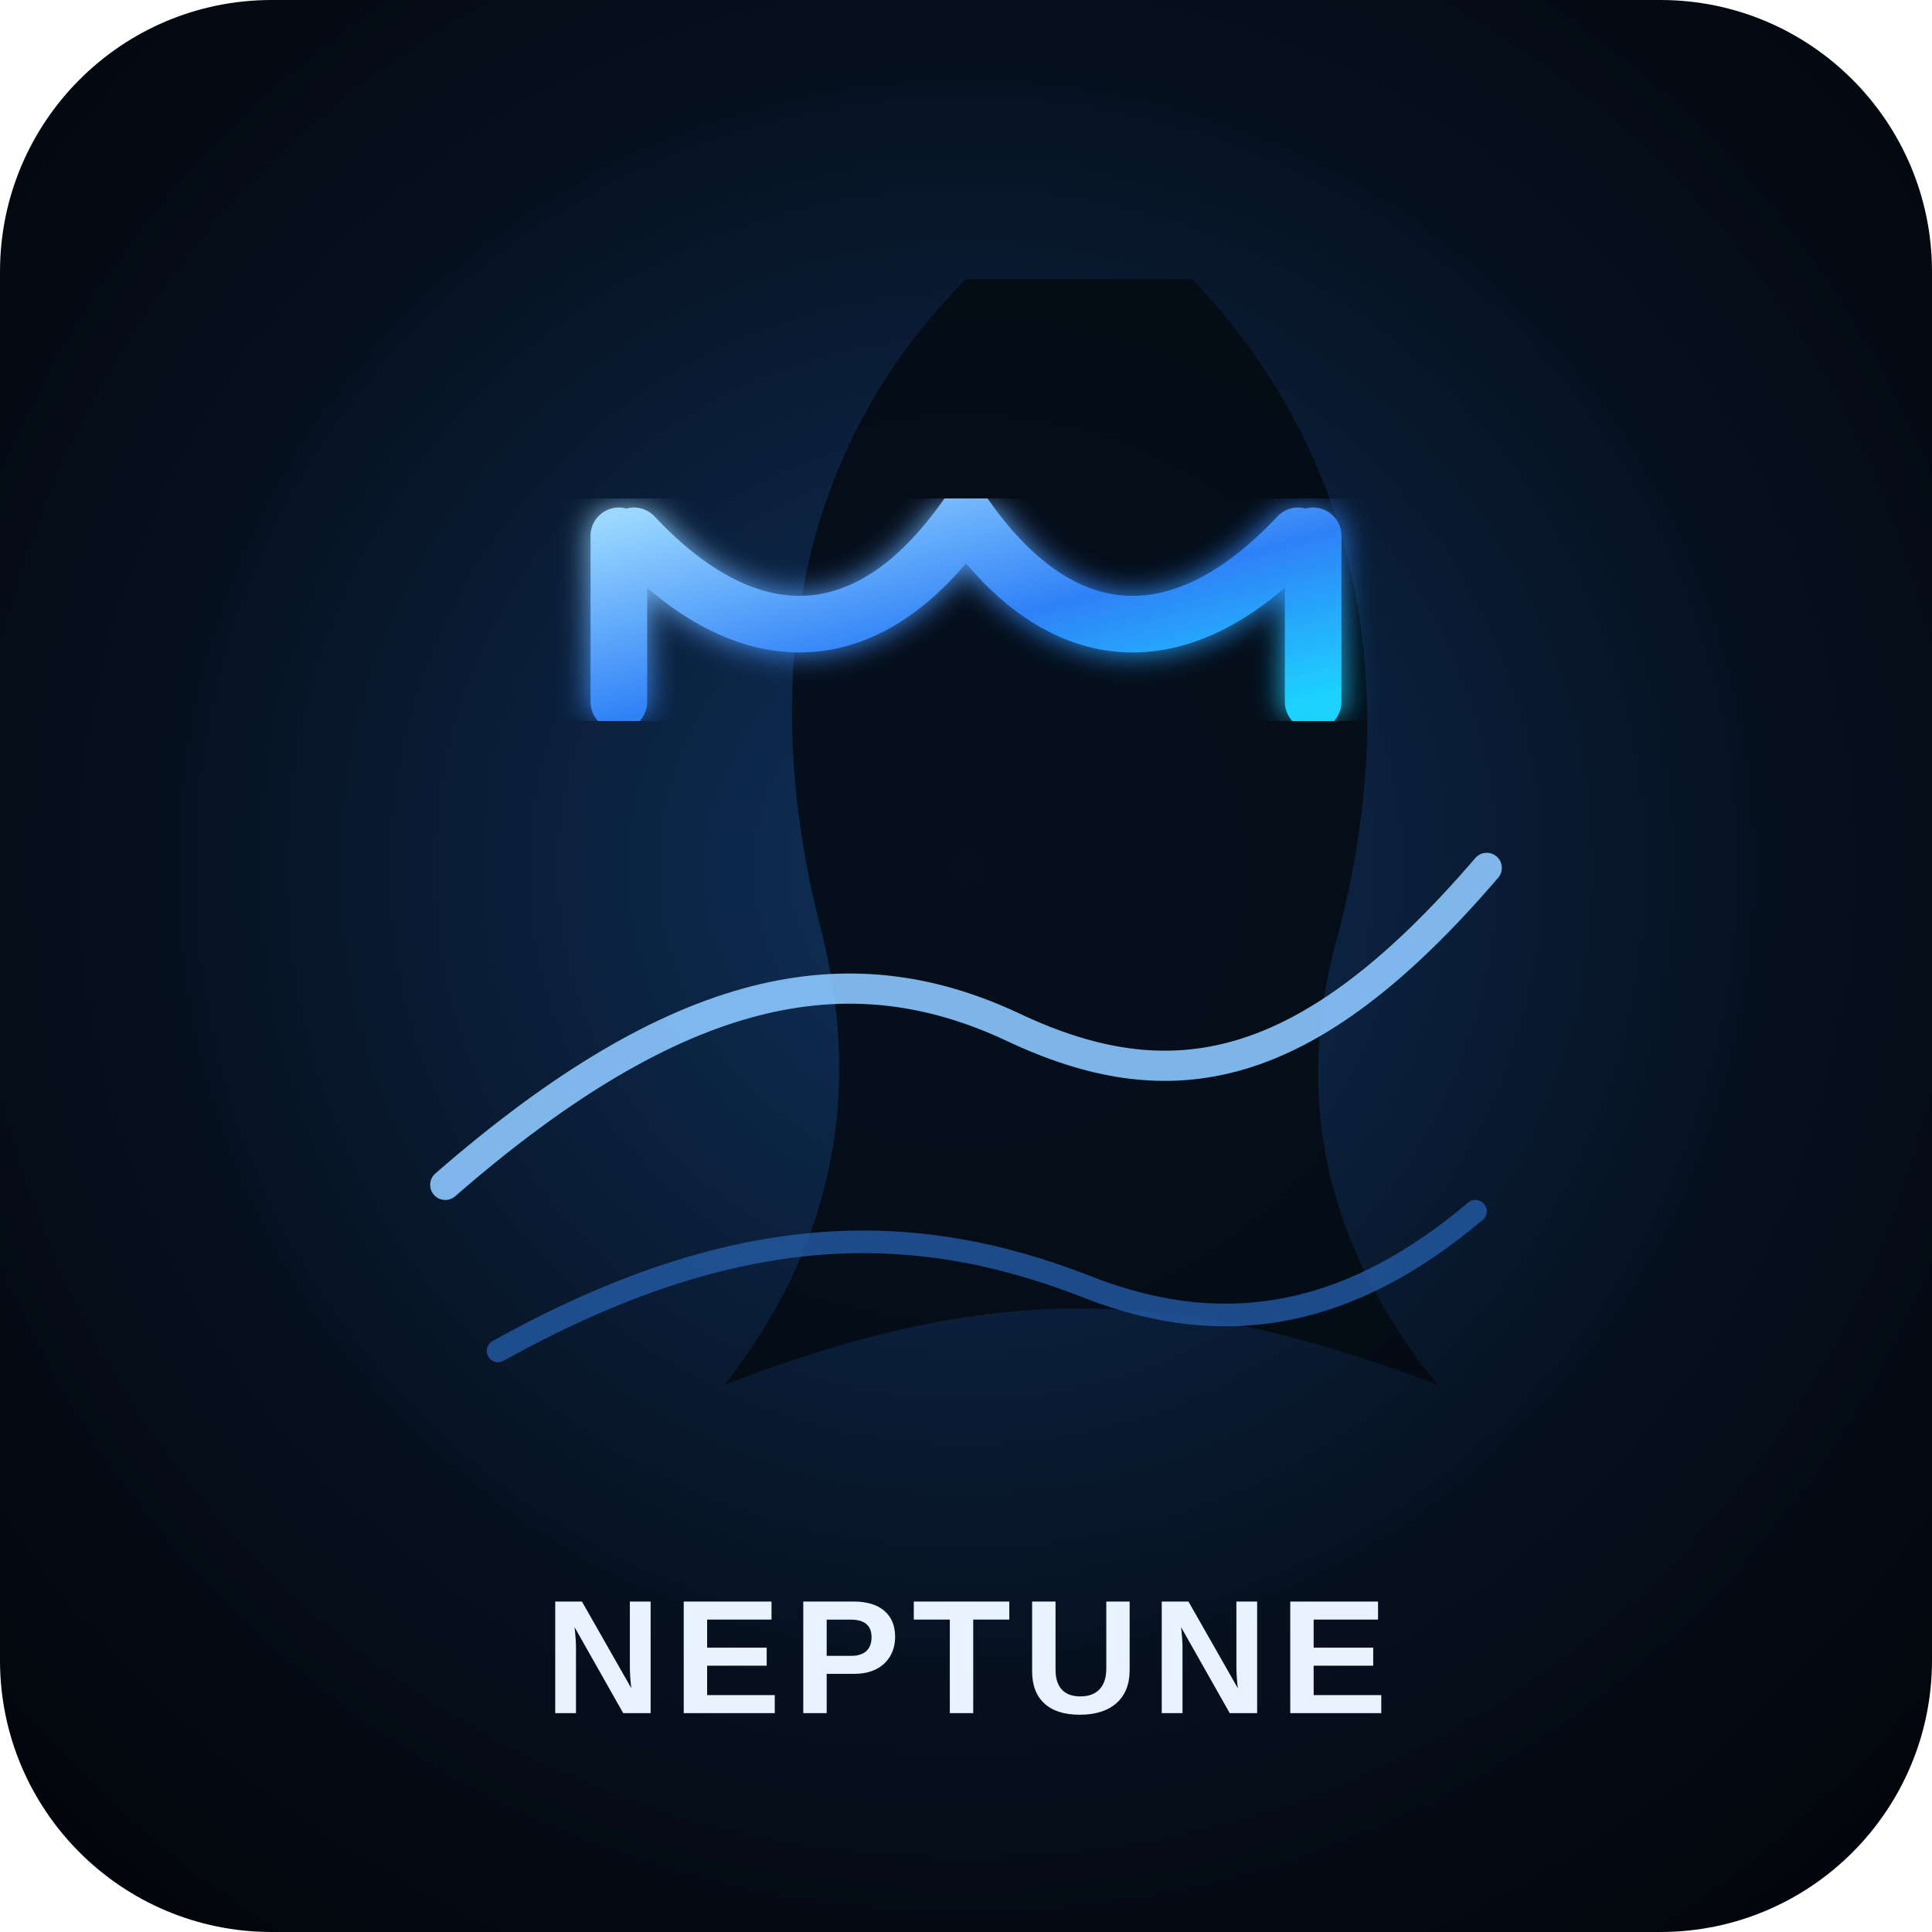
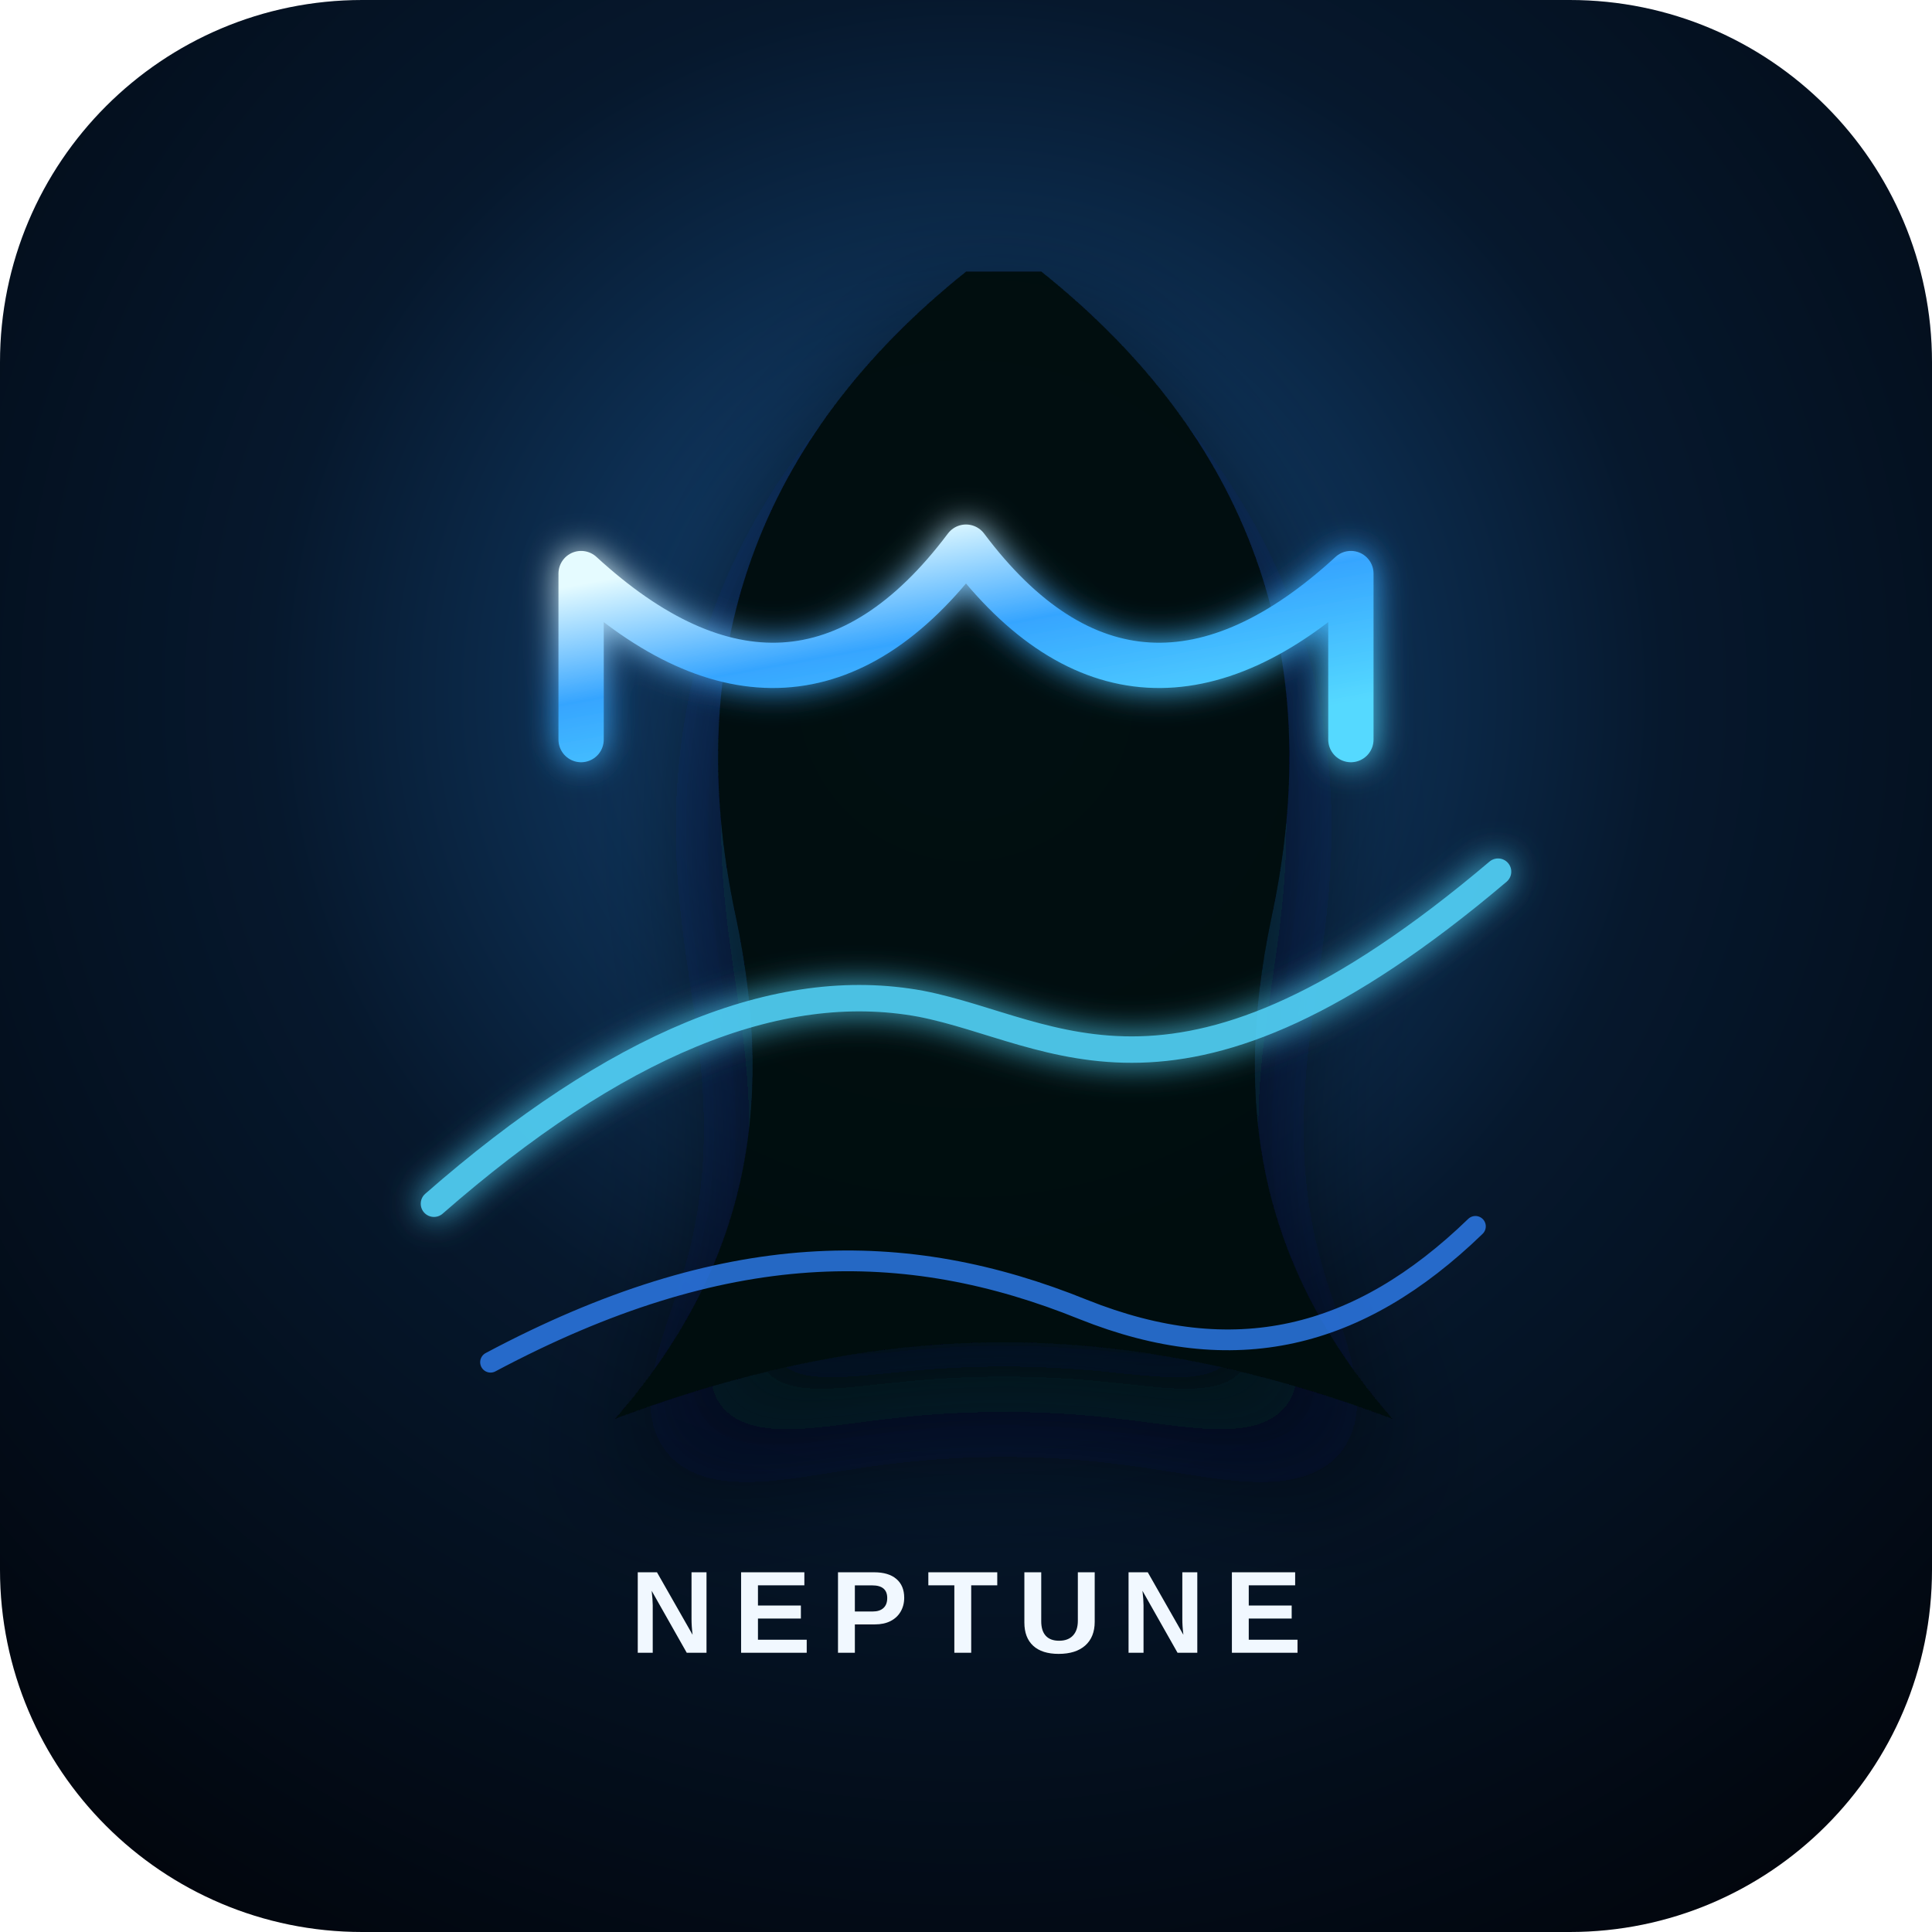
<svg xmlns="http://www.w3.org/2000/svg" viewBox="0 0 512 512" role="img" aria-label="Neptune Fixed Income logo">
  <defs>
-     <radialGradient id="bg" cx="50%" cy="45%" r="70%">
-       <stop offset="0%" stop-color="#0f315c" />
-       <stop offset="60%" stop-color="#06101e" />
-       <stop offset="100%" stop-color="#02050a" />
+     <radialGradient id="bg" cx="50%" cy="36%" r="78%">
+       <stop offset="0%" stop-color="#164c82" />
+       <stop offset="46%" stop-color="#06182d" />
+       <stop offset="100%" stop-color="#01040a" />
    </radialGradient>
-     <linearGradient id="blue" x1="0" y1="0" x2="1" y2="1">
-       <stop stop-color="#9bd8ff" />
-       <stop offset=".55" stop-color="#2f81f7" />
-       <stop offset="1" stop-color="#1dd3ff" />
+     <linearGradient id="edge" x1="18%" y1="6%" x2="82%" y2="94%">
+       <stop stop-color="#e5fbff" />
+       <stop offset=".45" stop-color="#36a5ff" />
+       <stop offset="1" stop-color="#55d9ff" />
    </linearGradient>
-     <filter id="glow">
-       <feGaussianBlur stdDeviation="4" result="b" />
+     <filter id="glow" x="-35%" y="-35%" width="170%" height="170%">
+       <feGaussianBlur stdDeviation="4.5" result="b" />
      <feMerge>
        <feMergeNode in="b" />
        <feMergeNode in="SourceGraphic" />
      </feMerge>
    </filter>
+     <filter id="shadow" x="-35%" y="-35%" width="170%" height="170%">
+       <feDropShadow dx="0" dy="18" stdDeviation="18" flood-color="#000814" flood-opacity=".95" />
+     </filter>
  </defs>
-   <rect width="512" height="512" rx="72" fill="url(#bg)" />
-   <path d="M256 74c-42 42-57 102-38 174 9 37 6 78-26 119 70-27 118-27 189 0-34-42-37-83-26-121 18-70 2-129-39-172z" fill="#040912" opacity=".85" />
-   <path d="M256 92v260" stroke="url(#blue)" stroke-width="17" stroke-linecap="round" filter="url(#glow)" />
-   <path d="M168 142c30 32 62 32 88-5 26 37 58 37 88 5M164 142v44M348 142v44" fill="none" stroke="url(#blue)" stroke-width="15" stroke-linecap="round" stroke-linejoin="round" filter="url(#glow)" />
-   <path d="M118 314c62-54 107-62 150-42 42 20 78 14 126-42" fill="none" stroke="#8cc8ff" stroke-width="8" stroke-linecap="round" opacity=".9" />
-   <path d="M132 358c63-35 110-35 156-17 38 15 71 7 103-20" fill="none" stroke="#255fae" stroke-width="6" stroke-linecap="round" opacity=".75" />
-   <text x="256" y="454" text-anchor="middle" font-family="Orbitron,Segoe UI,Arial,sans-serif" font-size="43" font-weight="800" fill="#e8f3ff" letter-spacing="3">NEPTUNE</text>
+   <rect width="512" height="512" rx="96" fill="url(#bg)" />
+   <path d="M256 72c-55 44-76 101-61 171 11 52 2 94-32 133 72-27 134-27 206 0-34-39-43-81-32-133 15-70-6-127-61-171z" fill="#020711" opacity=".96" filter="url(#shadow)" />
+   <path d="M256 95v258" stroke="url(#edge)" stroke-width="13" stroke-linecap="round" filter="url(#glow)" />
+   <path d="M154 152c37 34 72 33 102-7 30 40 65 41 102 7M154 152v44M358 152v44" fill="none" stroke="url(#edge)" stroke-width="12" stroke-linecap="round" stroke-linejoin="round" filter="url(#glow)" />
+   <path d="M115 319c48-42 91-60 129-53 36 7 68 37 153-35" fill="none" stroke="#55d9ff" stroke-width="7" stroke-linecap="round" opacity=".88" filter="url(#glow)" />
+   <path d="M130 361c62-33 110-33 157-14 40 16 73 8 104-22" fill="none" stroke="#2f81f7" stroke-width="5.5" stroke-linecap="round" opacity=".78" />
+   <text x="256" y="438" text-anchor="middle" font-family="Orbitron,Segoe UI,Arial,sans-serif" font-size="31" font-weight="850" fill="#f1f8ff" letter-spacing="5">NEPTUNE</text>
</svg>
